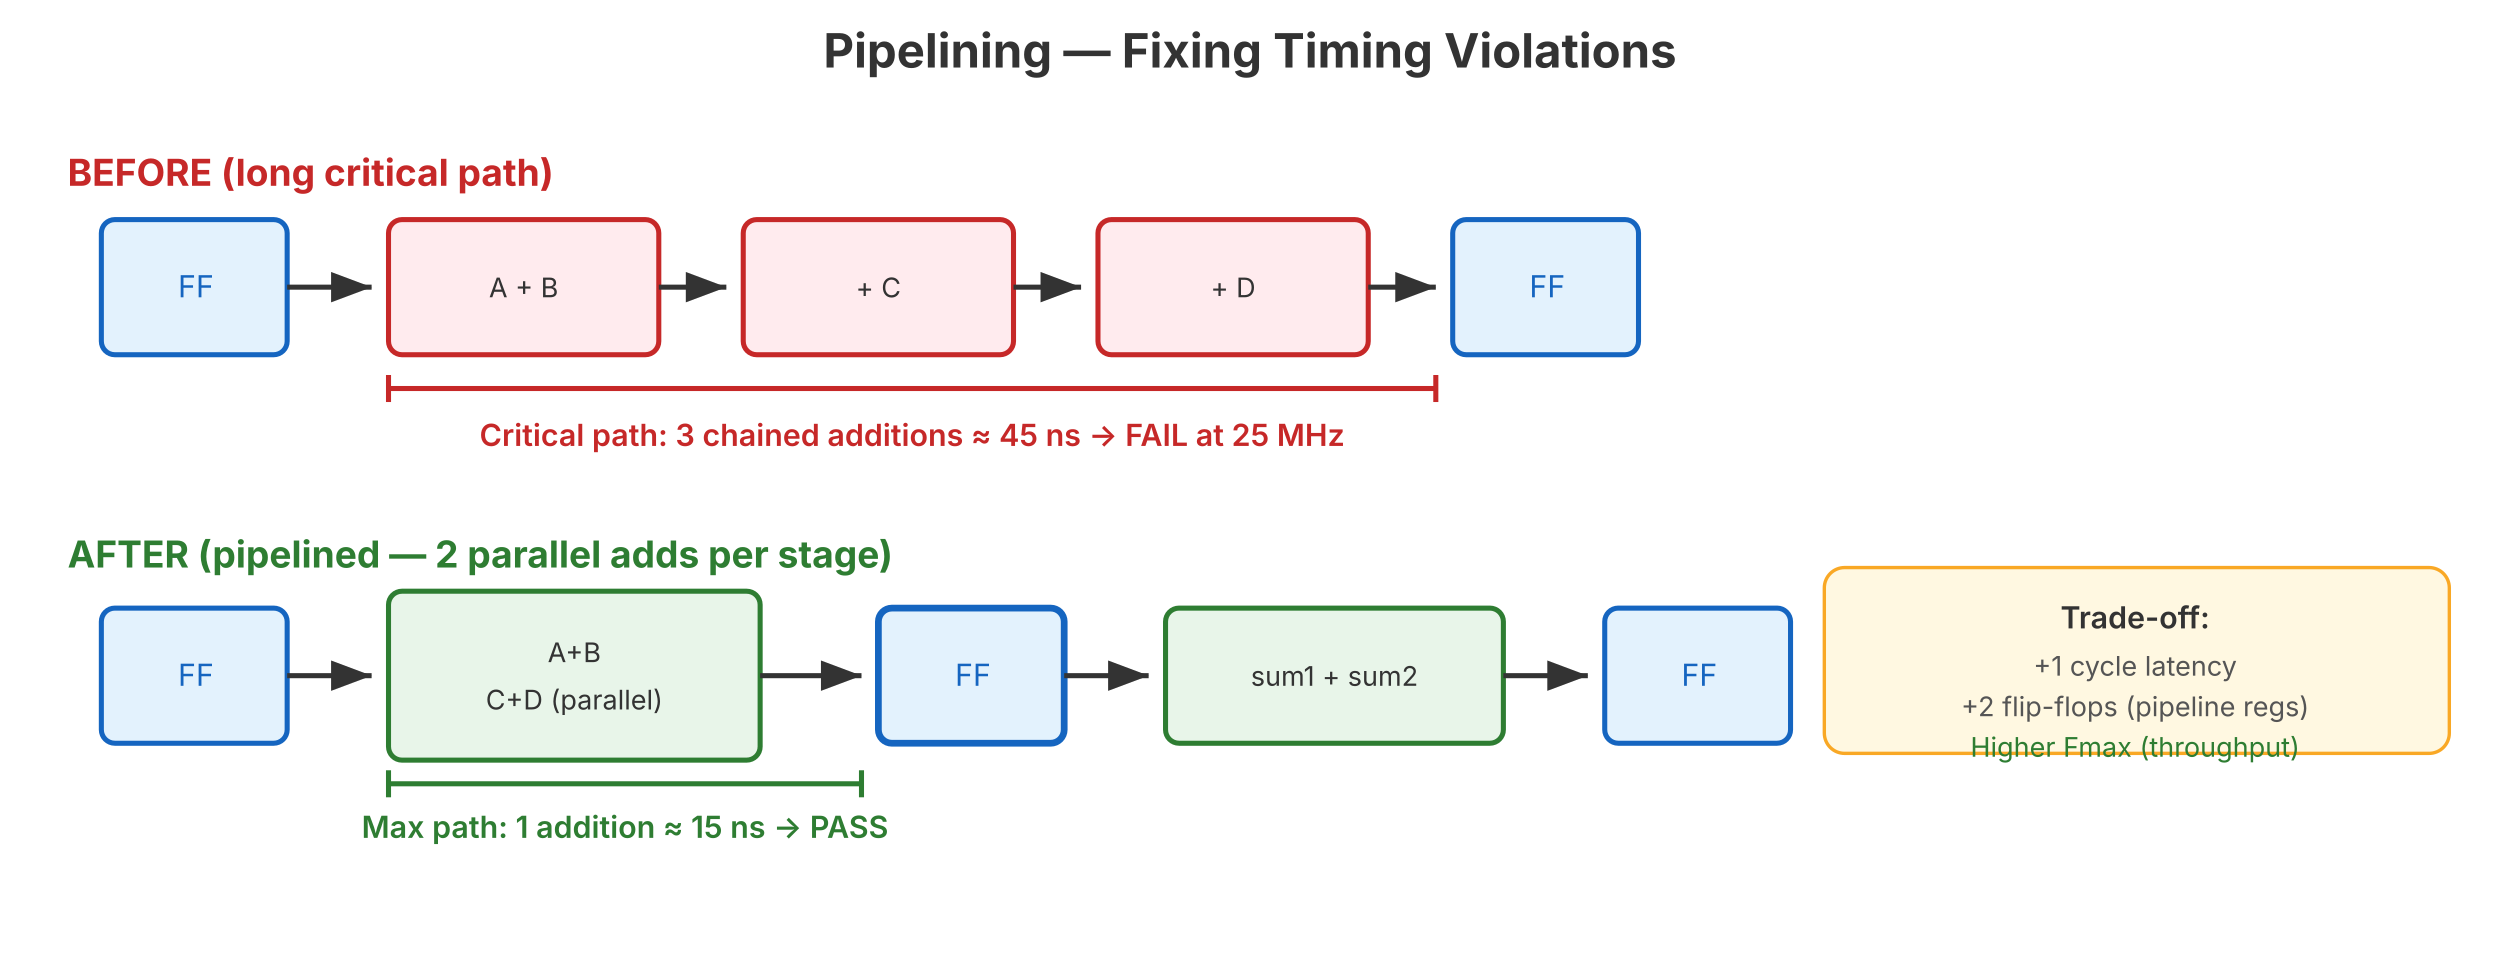
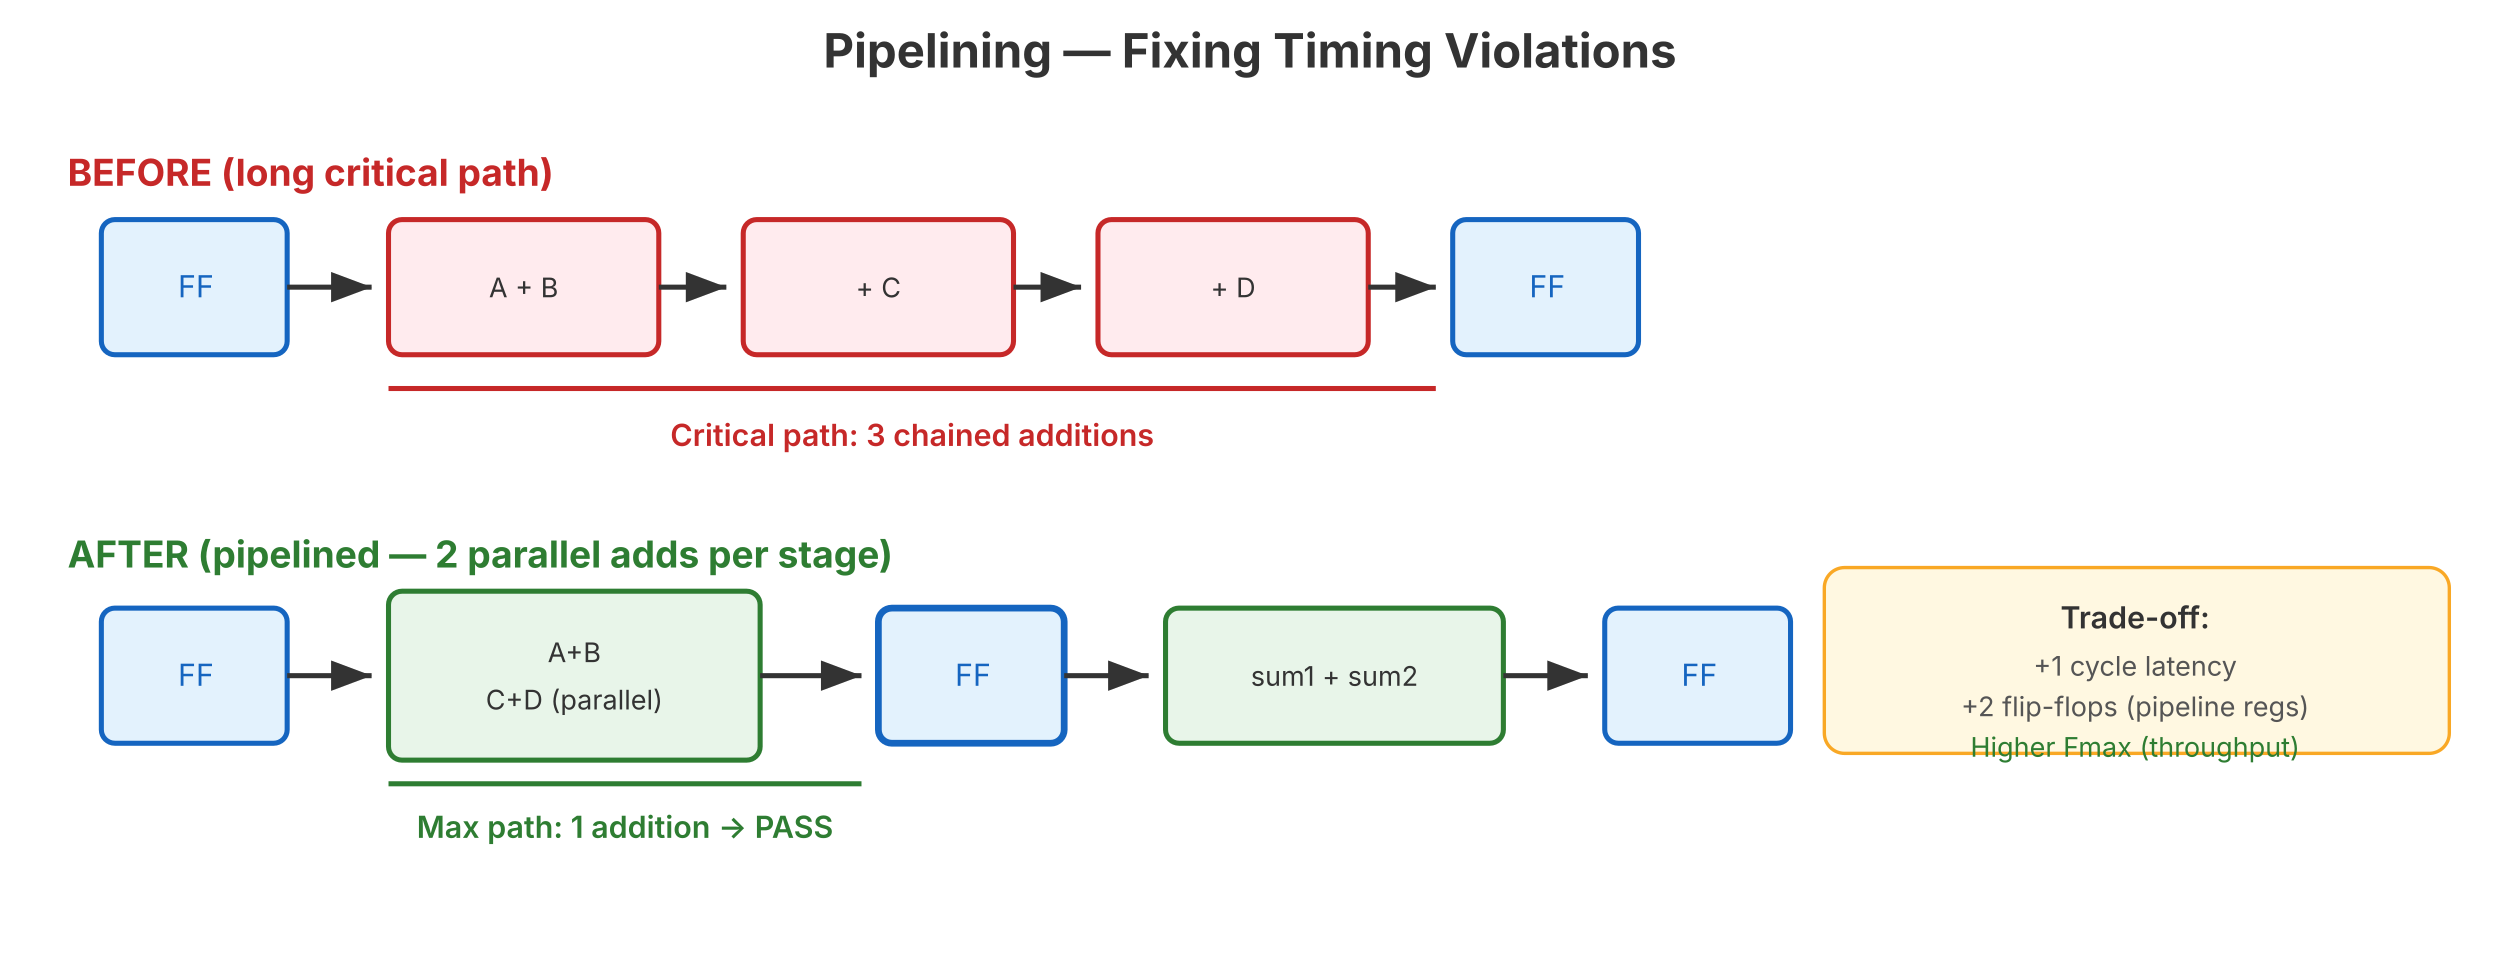
<svg xmlns="http://www.w3.org/2000/svg" viewBox="0 0 740 290" font-family="Inter, sans-serif">
  <defs>
-     <marker id="arr" markerWidth="8" markerHeight="6" refX="8" refY="3" orient="auto">
+     <marker id="arr2" markerWidth="8" markerHeight="6" refX="8" refY="3" orient="auto">
      <path d="M0,0 L8,3 L0,6 Z" fill="#333" />
    </marker>
  </defs>
  <text x="370" y="20" text-anchor="middle" font-size="14" font-weight="700" fill="#333">Pipelining — Fixing Timing Violations</text>
  <text x="20" y="55" font-size="11" font-weight="700" fill="#C62828">BEFORE (long critical path)</text>
  <rect x="30" y="65" width="55" height="40" rx="4" fill="#E3F2FD" stroke="#1565C0" stroke-width="1.5" />
  <text x="58" y="88" text-anchor="middle" font-size="9" fill="#1565C0">FF</text>
-   <line x1="85" y1="85" x2="110" y2="85" stroke="#333" stroke-width="1.5" marker-end="url(#arr)" />
+   <line x1="85" y1="85" x2="110" y2="85" stroke="#333" stroke-width="1.5" marker-end="url(#arr2)" />
  <rect x="115" y="65" width="80" height="40" rx="4" fill="#FFEBEE" stroke="#C62828" stroke-width="1.5" />
  <text x="155" y="88" text-anchor="middle" font-size="8" fill="#333">A + B</text>
-   <line x1="195" y1="85" x2="215" y2="85" stroke="#333" stroke-width="1.5" marker-end="url(#arr)" />
+   <line x1="195" y1="85" x2="215" y2="85" stroke="#333" stroke-width="1.5" marker-end="url(#arr2)" />
  <rect x="220" y="65" width="80" height="40" rx="4" fill="#FFEBEE" stroke="#C62828" stroke-width="1.5" />
  <text x="260" y="88" text-anchor="middle" font-size="8" fill="#333">+ C</text>
-   <line x1="300" y1="85" x2="320" y2="85" stroke="#333" stroke-width="1.5" marker-end="url(#arr)" />
+   <line x1="300" y1="85" x2="320" y2="85" stroke="#333" stroke-width="1.5" marker-end="url(#arr2)" />
  <rect x="325" y="65" width="80" height="40" rx="4" fill="#FFEBEE" stroke="#C62828" stroke-width="1.5" />
  <text x="365" y="88" text-anchor="middle" font-size="8" fill="#333">+ D</text>
-   <line x1="405" y1="85" x2="425" y2="85" stroke="#333" stroke-width="1.5" marker-end="url(#arr)" />
+   <line x1="405" y1="85" x2="425" y2="85" stroke="#333" stroke-width="1.5" marker-end="url(#arr2)" />
  <rect x="430" y="65" width="55" height="40" rx="4" fill="#E3F2FD" stroke="#1565C0" stroke-width="1.5" />
  <text x="458" y="88" text-anchor="middle" font-size="9" fill="#1565C0">FF</text>
  <line x1="115" y1="115" x2="425" y2="115" stroke="#C62828" stroke-width="1.5" />
-   <line x1="115" y1="111" x2="115" y2="119" stroke="#C62828" stroke-width="1.5" />
-   <line x1="425" y1="111" x2="425" y2="119" stroke="#C62828" stroke-width="1.5" />
-   <text x="270" y="132" text-anchor="middle" font-size="9" fill="#C62828" font-weight="600">Critical path: 3 chained additions ≈ 45 ns → FAIL at 25 MHz</text>
+   <text x="270" y="132" text-anchor="middle" font-size="9" fill="#C62828" font-weight="600">Critical path: 3 chained additions</text>
  <text x="20" y="168" font-size="11" font-weight="700" fill="#2E7D32">AFTER (pipelined — 2 parallel adds per stage)</text>
  <rect x="30" y="180" width="55" height="40" rx="4" fill="#E3F2FD" stroke="#1565C0" stroke-width="1.5" />
  <text x="58" y="203" text-anchor="middle" font-size="9" fill="#1565C0">FF</text>
-   <line x1="85" y1="200" x2="110" y2="200" stroke="#333" stroke-width="1.5" marker-end="url(#arr)" />
+   <line x1="85" y1="200" x2="110" y2="200" stroke="#333" stroke-width="1.5" marker-end="url(#arr2)" />
  <rect x="115" y="175" width="110" height="50" rx="4" fill="#E8F5E9" stroke="#2E7D32" stroke-width="1.5" />
  <text x="170" y="196" text-anchor="middle" font-size="8" fill="#333">A+B</text>
  <text x="170" y="210" text-anchor="middle" font-size="8" fill="#333">C+D  (parallel)</text>
-   <line x1="225" y1="200" x2="255" y2="200" stroke="#333" stroke-width="1.5" marker-end="url(#arr)" />
+   <line x1="225" y1="200" x2="255" y2="200" stroke="#333" stroke-width="1.5" marker-end="url(#arr2)" />
  <rect x="260" y="180" width="55" height="40" rx="4" fill="#E3F2FD" stroke="#1565C0" stroke-width="2" />
  <text x="288" y="203" text-anchor="middle" font-size="9" fill="#1565C0">FF</text>
-   <line x1="315" y1="200" x2="340" y2="200" stroke="#333" stroke-width="1.5" marker-end="url(#arr)" />
+   <line x1="315" y1="200" x2="340" y2="200" stroke="#333" stroke-width="1.5" marker-end="url(#arr2)" />
  <rect x="345" y="180" width="100" height="40" rx="4" fill="#E8F5E9" stroke="#2E7D32" stroke-width="1.5" />
  <text x="395" y="203" text-anchor="middle" font-size="8" fill="#333">sum1 + sum2</text>
-   <line x1="445" y1="200" x2="470" y2="200" stroke="#333" stroke-width="1.5" marker-end="url(#arr)" />
+   <line x1="445" y1="200" x2="470" y2="200" stroke="#333" stroke-width="1.5" marker-end="url(#arr2)" />
  <rect x="475" y="180" width="55" height="40" rx="4" fill="#E3F2FD" stroke="#1565C0" stroke-width="1.5" />
  <text x="503" y="203" text-anchor="middle" font-size="9" fill="#1565C0">FF</text>
  <line x1="115" y1="232" x2="255" y2="232" stroke="#2E7D32" stroke-width="1.5" />
-   <line x1="115" y1="228" x2="115" y2="236" stroke="#2E7D32" stroke-width="1.5" />
-   <line x1="255" y1="228" x2="255" y2="236" stroke="#2E7D32" stroke-width="1.5" />
-   <text x="185" y="248" text-anchor="middle" font-size="9" fill="#2E7D32" font-weight="600">Max path: 1 addition ≈ 15 ns → PASS</text>
+   <text x="185" y="248" text-anchor="middle" font-size="9" fill="#2E7D32" font-weight="600">Max path: 1 addition → PASS</text>
  <rect x="540" y="168" width="185" height="55" rx="6" fill="#FFF8E1" stroke="#F9A825" stroke-width="1" />
  <text x="632" y="186" text-anchor="middle" font-size="9" fill="#333" font-weight="600">Trade-off:</text>
  <text x="632" y="200" text-anchor="middle" font-size="8" fill="#555">+1 cycle latency</text>
  <text x="632" y="212" text-anchor="middle" font-size="8" fill="#555">+2 flip-flops (pipeline regs)</text>
  <text x="632" y="224" text-anchor="middle" font-size="8" fill="#2E7D32">Higher Fmax (throughput)</text>
</svg>
